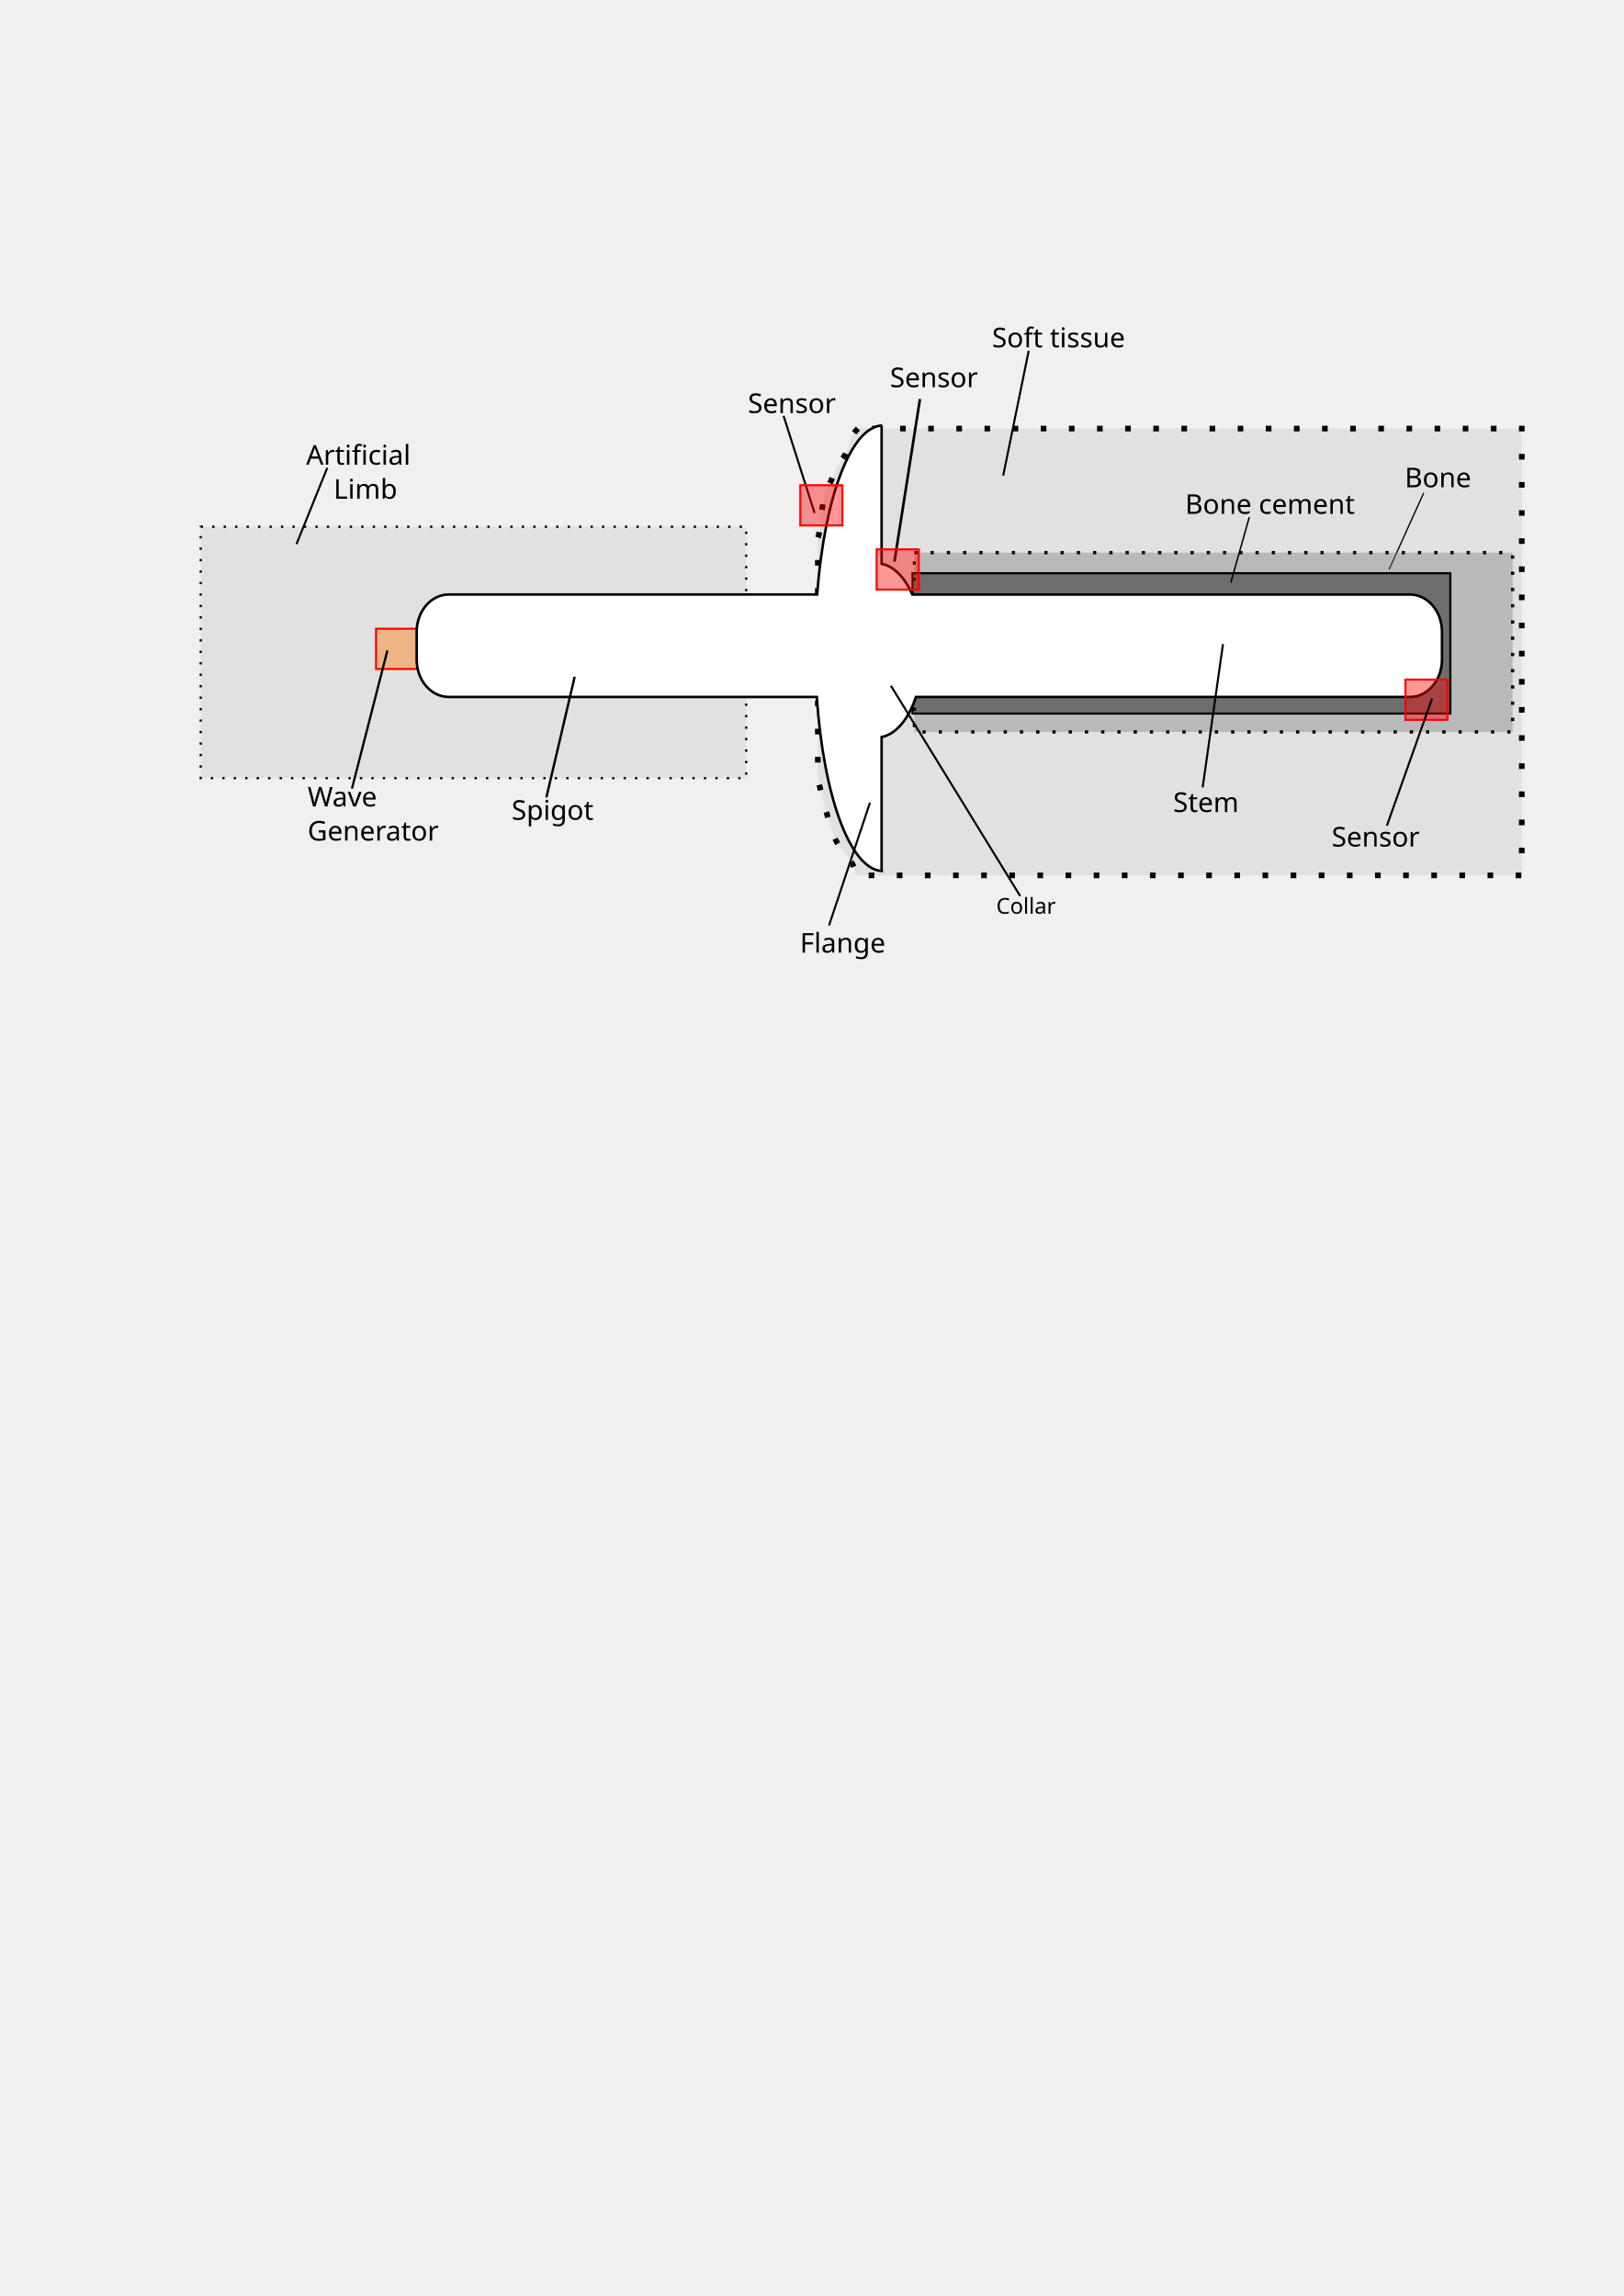
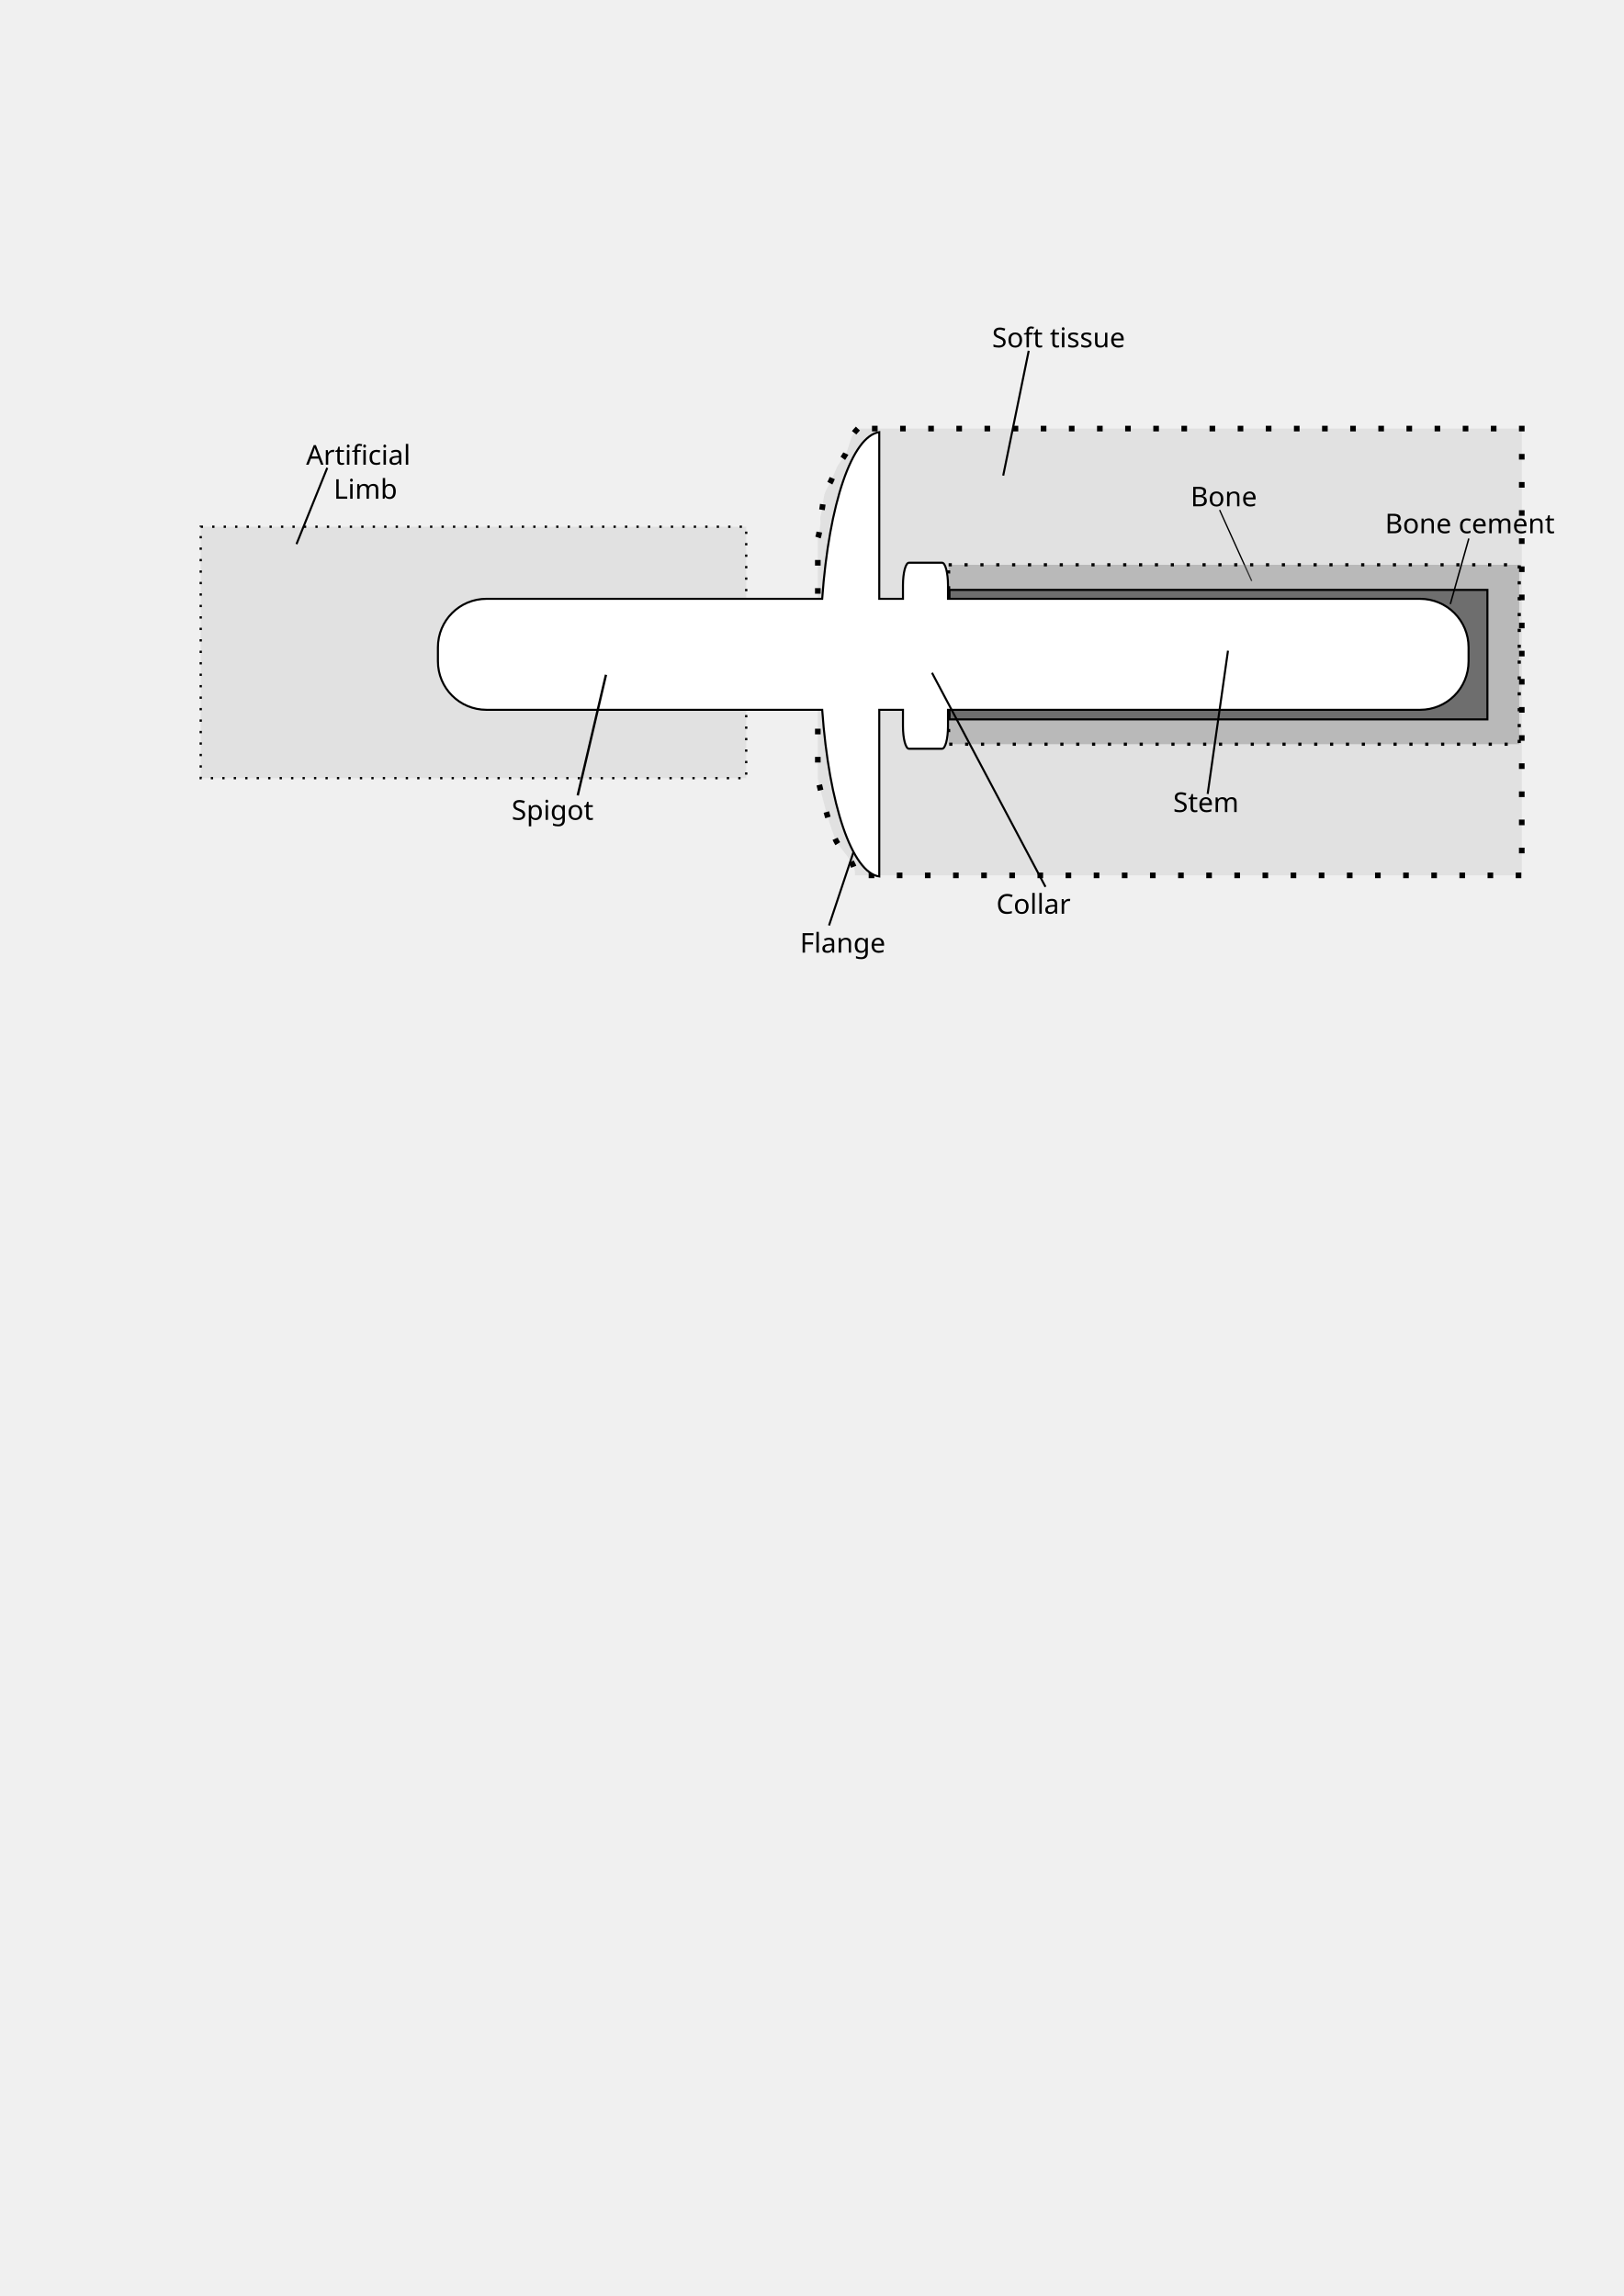
<svg xmlns="http://www.w3.org/2000/svg" width="210mm" height="297mm" viewBox="0 0 210 297" version="1.1" id="svg5">
  <defs id="defs2">
    <rect x="104.822" y="226.188" width="95.307" height="18.502" id="rect11770" />
  </defs>
  <g id="layer2">
    <rect style="fill:#cccccc;fill-opacity:0.41;stroke:#000000;stroke-width:0.297;stroke-miterlimit:4;stroke-dasharray:0.297, 1.186;stroke-dashoffset:0" id="rect1451" width="70.553" height="32.525" x="25.959" y="68.134" ry="0" />
    <path id="rect1451-3" style="fill:#cccccc;fill-opacity:0.41;stroke:#000000;stroke-width:2.75;stroke-miterlimit:4;stroke-dasharray:2.75, 11.001;stroke-dashoffset:0" d="M 419.352 209.531 C 418.405 210.49 417.461 211.541 416.816 212.658 C 415.522 214.904 414.891 219.066 413.391 221.889 C 412.155 224.213 410.056 226.322 408.988 228.672 C 408.046 230.746 407.283 232.896 406.232 235.092 C 405.067 237.527 403.249 240.04 402.766 242.699 C 402.164 246.009 402.002 249.424 401.043 252.607 C 400.737 253.622 401.228 254.915 401.043 255.961 C 400.826 257.187 400.598 261.018 399.766 262.955 L 399.766 380.746 C 402.116 390.514 404.513 400.273 408.07 409.668 C 410.381 415.773 418.691 421.133 417.889 427.963 L 743.877 427.963 L 743.877 209.531 L 419.352 209.531 z " transform="scale(0.2645833)" />
    <path style="fill:none;stroke:#000000;stroke-width:0.265px;stroke-linecap:butt;stroke-linejoin:miter;stroke-opacity:1" d="m 38.345,70.385 3.981,-9.871" id="path1588" />
    <text xml:space="preserve" style="font-size:3.528px;line-height:1.25;font-family:sans-serif;text-align:center;text-anchor:middle;stroke-width:0.265" x="49.555" y="60.109" id="text2846">
      <tspan style="font-size:3.528px;text-align:center;text-anchor:middle;stroke-width:0.265" x="49.555" y="60.109" id="tspan2848">Artificial</tspan>
      <tspan style="font-size:3.528px;text-align:center;text-anchor:middle;stroke-width:0.265" x="49.555" y="64.519" id="tspan2267">Limb</tspan>
    </text>
    <text xml:space="preserve" transform="scale(0.2645833)" id="text11768" style="line-height:1.25;font-family:sans-serif;font-size:10.667px;white-space:pre;shape-inside:url(#rect11770);text-align:center" />
-     <path style="fill:none;stroke:#000000;stroke-width:0.169px;stroke-linecap:butt;stroke-linejoin:miter;stroke-opacity:1" d="m 179.649,73.681 4.481,-9.917" id="path30215" />
-     <text xml:space="preserve" style="font-size:3.528px;line-height:1.25;font-family:sans-serif;stroke-width:0.265" x="181.68" y="63.033" id="text31781">
-       <tspan id="tspan31779" style="stroke-width:0.265;font-size:3.528px" x="181.68" y="63.033">Bone</tspan>
+     <path style="fill:none;stroke:#000000;stroke-width:0.169px;stroke-linecap:butt;stroke-linejoin:miter;stroke-opacity:1" d="m 161.888,75.149 -4.151,-9.182" id="path30215" />
+     <text xml:space="preserve" style="font-size:3.528px;line-height:1.25;font-family:sans-serif;stroke-width:0.265" x="153.978" y="65.489" id="text31781">
+       <tspan id="tspan31779" style="font-size:3.528px;stroke-width:0.265" x="153.978" y="65.489">Bone</tspan>
    </text>
-     <rect style="fill:#808080;fill-opacity:0.41;stroke:#000000;stroke-width:0.42;stroke-miterlimit:4;stroke-dasharray:0.42, 1.681;stroke-dashoffset:0" id="rect1451-3-3" width="77.377" height="23.198" x="118.257" y="71.484" />
+     <rect style="fill:#808080;fill-opacity:0.41;stroke:#000000;stroke-width:0.41;stroke-miterlimit:4;stroke-dasharray:0.41, 1.642;stroke-dashoffset:0" id="rect1451-3-3" width="73.799" height="23.208" x="122.69" y="73.06" />
    <path style="fill:none;stroke:#000000;stroke-width:0.265px;stroke-linecap:butt;stroke-linejoin:miter;stroke-opacity:1" d="m 129.749,61.521 3.298,-16.145" id="path986" />
    <text xml:space="preserve" style="font-size:3.528px;line-height:1.25;font-family:sans-serif;stroke-width:0.265" x="128.3" y="44.928" id="text2024">
      <tspan id="tspan2022" style="stroke-width:0.265;font-size:3.528px" x="128.3" y="44.928">Soft tissue</tspan>
    </text>
  </g>
  <g id="layer1">
    <text xml:space="preserve" style="font-size:3.528px;line-height:1.25;font-family:sans-serif;stroke-width:0.265" x="103.461" y="123.23" id="text13482">
      <tspan id="tspan13480" style="font-size:3.528px;stroke-width:0.265" x="103.461" y="123.23">Flange</tspan>
    </text>
-     <rect style="mix-blend-mode:normal;fill:#000000;fill-opacity:0.41;stroke:#000000;stroke-width:0.279" id="rect19539" width="69.56" height="18.153" x="-187.579" y="-92.301" rx="0" ry="0" transform="scale(-1)" />
-     <path style="fill:none;stroke:#000000;stroke-width:0.192px;stroke-linecap:butt;stroke-linejoin:miter;stroke-opacity:1" d="m 159.182,75.381 2.394,-8.481" id="path21855" />
-     <text xml:space="preserve" style="font-size:3.528px;line-height:1.25;font-family:sans-serif;stroke-width:0.265" x="153.283" y="66.465" id="text26963">
-       <tspan style="font-size:3.528px;stroke-width:0.265" x="153.283" y="66.465" id="tspan3812">Bone cement</tspan>
-     </text>
-     <rect style="fill:#ff7400;fill-opacity:0.41;stroke:#ff0000;stroke-width:0.265" id="rect6579-3" width="5.446" height="5.205" x="-54.085" y="-86.538" transform="scale(-1)" />
-     <text xml:space="preserve" style="font-size:3.528px;line-height:1.25;font-family:sans-serif;stroke-width:0.265" x="172.222" y="109.511" id="text12244">
-       <tspan id="tspan12242" style="stroke-width:0.265" x="172.222" y="109.511">Sensor</tspan>
-     </text>
-     <path style="fill:none;stroke:#000000;stroke-width:0.291px;stroke-linecap:butt;stroke-linejoin:miter;stroke-opacity:1" d="M 50.104,84.138 45.521,102.007" id="path1005" />
-     <text xml:space="preserve" style="font-size:3.528px;line-height:1.25;font-family:sans-serif;stroke-width:0.265" x="39.78" y="104.322" id="text3583">
-       <tspan id="tspan3581" style="stroke-width:0.265" x="39.78" y="104.322">Wave</tspan>
-       <tspan style="stroke-width:0.265" x="39.78" y="108.732" id="tspan3585">Generator</tspan>
+     <rect style="mix-blend-mode:normal;fill:#000000;fill-opacity:0.41;stroke:#000000;stroke-width:0.268" id="rect19539" width="69.571" height="16.751" x="-192.372" y="-93.057" rx="0" ry="0" transform="scale(-1)" />
+     <path style="fill:none;stroke:#000000;stroke-width:0.192px;stroke-linecap:butt;stroke-linejoin:miter;stroke-opacity:1" d="m 187.575,78.139 2.394,-8.481" id="path21855" />
+     <text xml:space="preserve" style="font-size:3.528px;line-height:1.25;font-family:sans-serif;stroke-width:0.265" x="179.128" y="68.978" id="text26963">
+       <tspan style="font-size:3.528px;stroke-width:0.265" x="179.128" y="68.978" id="tspan3812">Bone cement</tspan>
    </text>
    <text xml:space="preserve" style="font-size:3.528px;line-height:1.25;font-family:sans-serif;stroke-width:0.265" x="151.718" y="105.042" id="text6778">
      <tspan id="tspan6776" style="stroke-width:0.265" x="151.718" y="105.042">Stem</tspan>
    </text>
-     <path style="fill:none;stroke:#000000;stroke-width:0.265px;stroke-linecap:butt;stroke-linejoin:miter;stroke-opacity:1" d="M 105.353,66.36 101.344,53.794" id="path8232" />
-     <text xml:space="preserve" style="font-size:3.528px;line-height:1.25;font-family:sans-serif;stroke-width:0.265" x="96.718" y="53.432" id="text11558">
-       <tspan id="tspan11556" style="stroke-width:0.265" x="96.718" y="53.432">Sensor</tspan>
-     </text>
    <text xml:space="preserve" style="font-size:3.528px;line-height:1.25;font-family:sans-serif;stroke-width:0.265" x="66.16" y="106.047" id="text5335">
      <tspan id="tspan5333" style="font-size:3.528px;stroke-width:0.265" x="66.16" y="106.047">Spigot</tspan>
    </text>
-     <path id="rect1945" style="fill:#ffffff;fill-opacity:1;stroke:#000000;stroke-width:0.327;stroke-miterlimit:4;stroke-dasharray:none;stroke-dashoffset:0" d="m 114.091,55.04 c -3.989,0.148 -7.444,9.133 -8.407,21.862 H 58.048 c -2.304,0 -4.158,2.161 -4.158,4.845 v 3.564 c 0,2.684 1.855,4.845 4.158,4.845 H 105.638 c 0.885,12.979 4.356,22.282 8.4,22.515 -0.004,-0.014 -0.009,-0.028 -0.011,-0.043 -0.003,-0.018 -0.005,-0.036 -0.005,-0.055 V 95.336 c 1.823,-0.34 3.462,-2.251 4.443,-5.179 l 63.874,0 c 2.304,0 4.158,-2.161 4.158,-4.845 v -3.564 c 0,-2.684 -1.855,-4.845 -4.158,-4.845 l -64.342,0 c -1,-2.255 -2.427,-3.679 -3.975,-3.968 V 55.233 c 0,-0.019 0.001,-0.037 0.005,-0.055 0.003,-0.018 0.008,-0.035 0.013,-0.051 0.006,-0.016 0.013,-0.032 0.022,-0.046 0.009,-0.014 0.018,-0.028 0.028,-0.04 2.9e-4,-3.47e-4 6.1e-4,-7.26e-4 8.9e-4,-0.001 z" />
-     <path style="fill:none;stroke:#000000;stroke-width:0.265px;stroke-linecap:butt;stroke-linejoin:miter;stroke-opacity:1" d="m 158.173,83.321 -2.628,18.529" id="path5256" />
-     <path style="fill:none;stroke:#000000;stroke-width:0.303px;stroke-linecap:butt;stroke-linejoin:miter;stroke-opacity:1" d="M 74.324,87.544 70.668,103.144" id="path3769" />
-     <rect style="fill:#ff0000;fill-opacity:0.41;stroke:#ff0000;stroke-width:0.265" id="rect6579-36" width="5.446" height="5.205" x="-108.954" y="-67.969" transform="scale(-1)" />
    <path style="fill:none;stroke:#000000;stroke-width:0.265px;stroke-linecap:butt;stroke-linejoin:miter;stroke-opacity:1" d="m 112.512,103.839 -5.292,15.875" id="path11476" />
-     <rect style="fill:#ff0000;fill-opacity:0.41;stroke:#ff0000;stroke-width:0.265" id="rect6579" width="5.446" height="5.205" x="-187.217" y="-93.113" transform="scale(-1)" />
-     <path style="fill:none;stroke:#000000;stroke-width:0.265px;stroke-linecap:butt;stroke-linejoin:miter;stroke-opacity:1" d="m 185.22,90.335 -5.847,16.476" id="path6718" />
-     <path style="fill:none;stroke:#000000;stroke-width:0.265px;stroke-linecap:butt;stroke-linejoin:miter;stroke-opacity:1" d="M 115.224,88.702 131.944,115.909" id="path373" />
-     <text xml:space="preserve" style="font-size:2.822px;line-height:1.25;font-family:sans-serif;stroke-width:0.265" x="128.852" y="118.197" id="text3127">
-       <tspan id="tspan3125" style="stroke-width:0.265" x="128.852" y="118.197">Collar</tspan>
+     <text xml:space="preserve" style="font-size:3.528px;line-height:1.25;font-family:sans-serif;stroke-width:0.265" x="128.852" y="118.197" id="text3127">
+       <tspan id="tspan3125" style="stroke-width:0.265;font-size:3.528px" x="128.852" y="118.197">Collar</tspan>
    </text>
-     <path style="fill:none;stroke:#000000;stroke-width:0.338px;stroke-linecap:butt;stroke-linejoin:miter;stroke-opacity:1" d="m 115.679,72.649 3.303,-21.028" id="path8232-3" />
-     <text xml:space="preserve" style="font-size:3.528px;line-height:1.25;font-family:sans-serif;stroke-width:0.265" x="115.092" y="50.087" id="text11558-6">
-       <tspan id="tspan11556-7" style="stroke-width:0.265" x="115.092" y="50.087">Sensor</tspan>
-     </text>
-     <rect style="fill:#ff0000;fill-opacity:0.41;stroke:#ff0000;stroke-width:0.265" id="rect6579-36-5" width="5.446" height="5.205" x="-118.829" y="-76.268" transform="scale(-1)" />
+     <path id="rect2211" style="fill:#ffffff;fill-opacity:1;stroke:#000000;stroke-width:0.265" d="m 113.718,55.9 a 7.935,28.776 0 0 0 -7.381,21.561 H 62.919 c -3.479,0 -6.281,2.801 -6.281,6.28 v 1.797 c 0,3.479 2.801,6.281 6.281,6.281 h 43.419 a 7.935,28.776 0 0 0 7.381,21.557 V 91.82 h 3.067 v 2.121 c 0,1.613 0.344,2.912 0.771,2.912 h 4.282 c 0.427,0 0.77,-1.299 0.77,-2.912 v -2.121 h 61.045 c 3.479,0 6.281,-2.801 6.281,-6.281 v -1.797 c 0,-3.479 -2.801,-6.28 -6.281,-6.28 H 122.609 v -1.759 c 0,-1.613 -0.343,-2.912 -0.77,-2.912 h -4.282 c -0.427,0 -0.771,1.299 -0.771,2.912 v 1.759 h -3.067 z" />
+     <path style="fill:none;stroke:#000000;stroke-width:0.265px;stroke-linecap:butt;stroke-linejoin:miter;stroke-opacity:1" d="m 158.82,84.171 -2.628,18.529" id="path5256" />
+     <path style="fill:none;stroke:#000000;stroke-width:0.303px;stroke-linecap:butt;stroke-linejoin:miter;stroke-opacity:1" d="M 78.374,87.288 74.719,102.888" id="path3769" />
+     <path style="fill:none;stroke:#000000;stroke-width:0.265px;stroke-linecap:butt;stroke-linejoin:miter;stroke-opacity:1" d="m 120.539,87.031 14.678,27.69" id="path373" />
  </g>
</svg>
